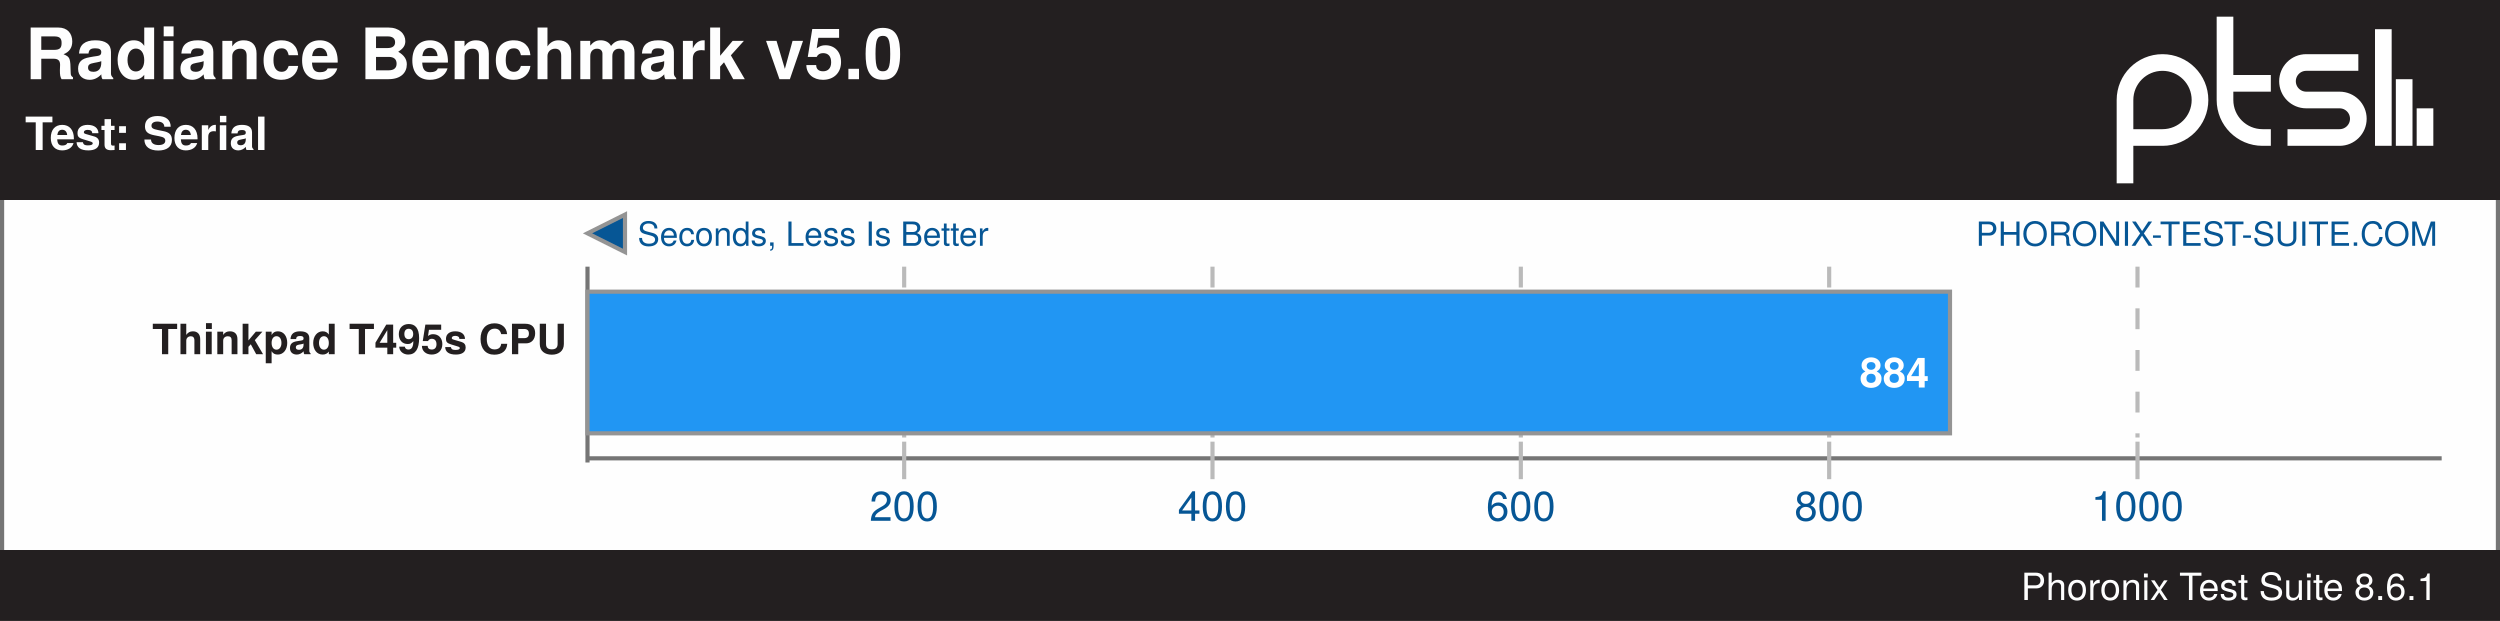
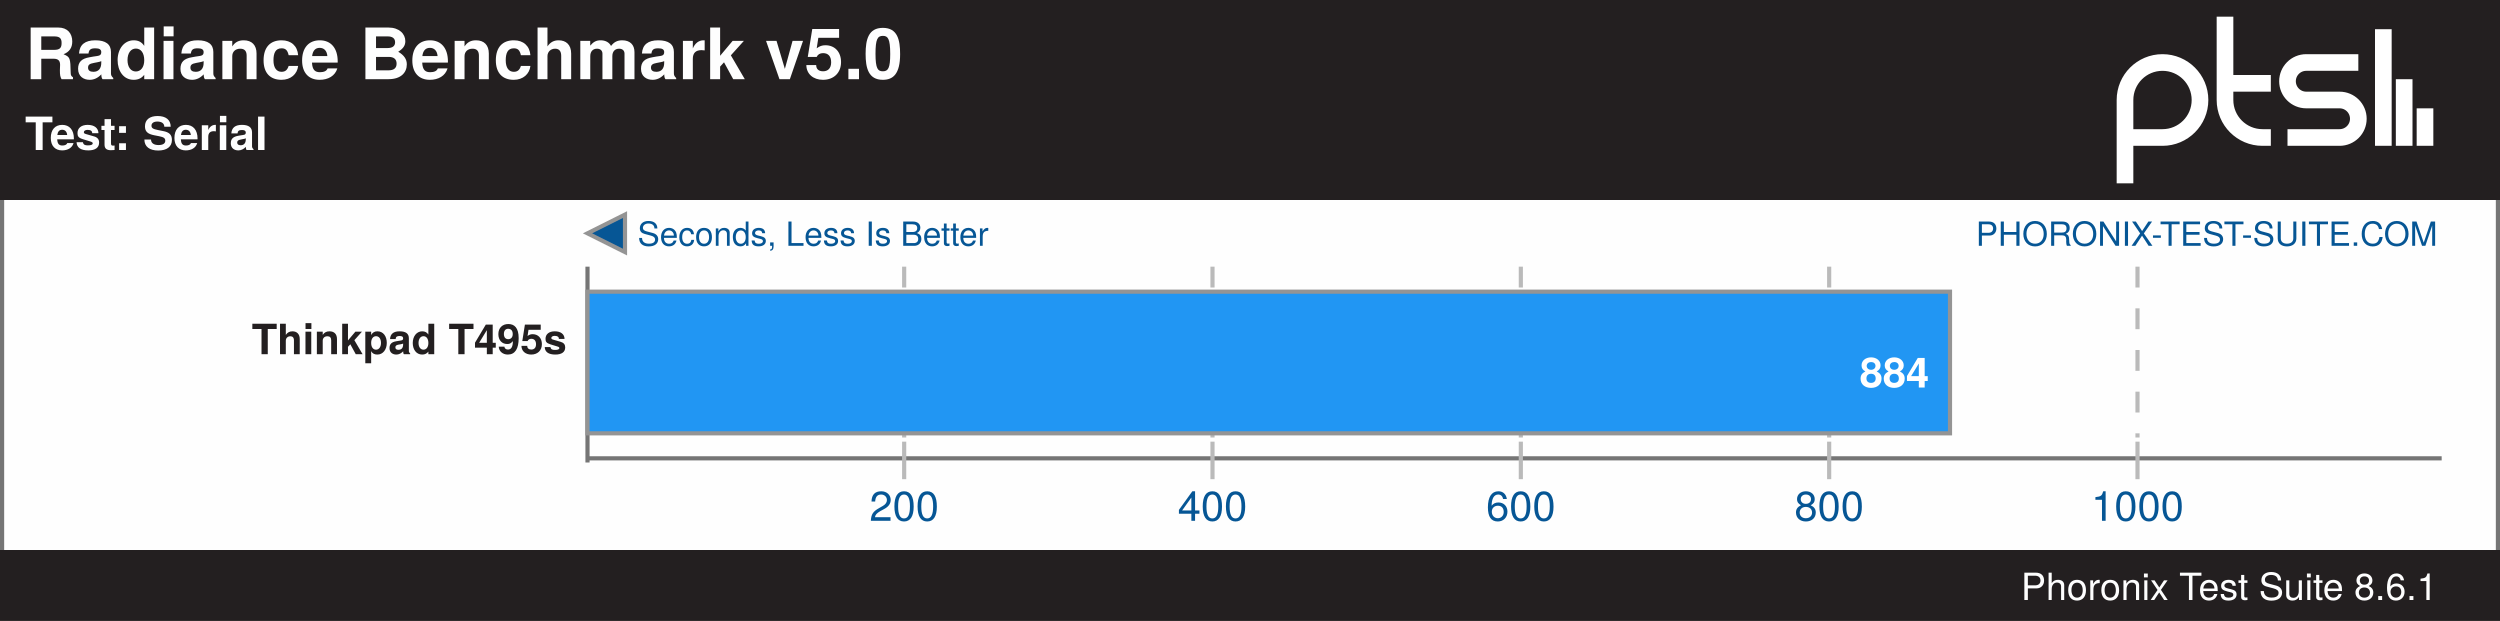
<svg xmlns="http://www.w3.org/2000/svg" xmlns:xlink="http://www.w3.org/1999/xlink" version="1.1" font-family="sans-serif, droid-sans, helvetica, verdana, tahoma" viewbox="0 0 600 149" width="600" height="149" preserveAspectRatio="xMinYMin meet">
  <rect x="0" y="0" width="600" height="149" fill="#FEFEFE" stroke="#757575" stroke-width="2" />
  <g stroke="#757575" stroke-width="1">
    <line x1="141" y1="64" x2="141" y2="111" />
    <line x1="141" y1="110" x2="586" y2="110" />
  </g>
  <a xlink:href="https://www.phoronix-test-suite.com/" xlink:show="new">
    <text x="585" y="59" font-size="8" fill="#065695" text-anchor="end" xlink:show="new">PHORONIX-TEST-SUITE.COM</text>
  </a>
  <polygon points="141,56 150,60.5 150,51.5" fill="#065695" stroke="#949494" stroke-width="1" />
  <text x="153" y="59" font-size="8" fill="#065695" text-anchor="start">Seconds, Less Is Better</text>
  <rect x="0" y="0" width="600" height="48" fill="#231f20" />
  <a xlink:href="https://openbenchmarking.org/test/pts/radiance-1.0.0" xlink:show="new">
    <text x="6" y="19" font-size="17" fill="#FEFEFE" text-anchor="start" xlink:show="new" font-weight="bold">Radiance Benchmark v5.0</text>
  </a>
  <text x="6" y="36" font-size="11" font-weight="bold" fill="#FEFEFE" text-anchor="start">Test: Serial</text>
  <path d="m74 22v9m-5-16v16m-5-28v28m-23-2h12.5c2.485 0 4.5-2.015 4.5-4.5s-2.015-4.5-4.5-4.5h-8c-2.485 0-4.5-2.015-4.5-4.5s2.015-4.5 4.5-4.5h12.5m-21 5h-11m11 13h-2c-4.971 0-9-4.029-9-9v-20m-24 40v-20c0-4.971 4.029-9 9-9 4.971 0 9 4.029 9 9s-4.029 9-9 9h-9" stroke="#ffffff" stroke-width="4" fill="none" transform="translate(508,4)" />
  <g font-size="10" fill="#231f20" font-weight="bold">
-     <text x="136" y="85" text-anchor="end">Thinkpad T495s CPU</text>
+     <text x="136" y="85" text-anchor="end">Thinkpad T495s</text>
  </g>
  <g font-size="10" fill="#065695" text-anchor="middle">
    <text x="217" y="125">200</text>
    <text x="291" y="125">400</text>
    <text x="365" y="125">600</text>
    <text x="439" y="125">800</text>
    <text x="513" y="125">1000</text>
  </g>
  <g stroke="#BABABA" stroke-width="1">
    <line x1="217" y1="64" x2="217" y2="105" stroke-dasharray="5,5" />
    <line x1="217" y1="106" x2="217" y2="115" />
    <line x1="291" y1="64" x2="291" y2="105" stroke-dasharray="5,5" />
    <line x1="291" y1="106" x2="291" y2="115" />
    <line x1="365" y1="64" x2="365" y2="105" stroke-dasharray="5,5" />
    <line x1="365" y1="106" x2="365" y2="115" />
    <line x1="439" y1="64" x2="439" y2="105" stroke-dasharray="5,5" />
    <line x1="439" y1="106" x2="439" y2="115" />
    <line x1="513" y1="64" x2="513" y2="105" stroke-dasharray="5,5" />
    <line x1="513" y1="106" x2="513" y2="115" />
  </g>
  <g stroke="#949494" stroke-width="1">
-     <rect x="141" y="70" height="34" width="327" fill="#2196f3" xlink:title="Thinkpad T495s CPU: 884" />
+     <rect x="141" y="70" height="34" width="327" fill="#2196f3" xlink:title="Thinkpad T495s: 884" />
  </g>
  <g font-size="8" fill="#065695" text-anchor="end" />
  <g font-size="10" fill="#FFFFFF" font-weight="bold" text-anchor="end">
    <text x="463" y="93">884</text>
  </g>
  <rect x="0" y="132" width="600" height="17" fill="#231f20" />
  <a xlink:href="https://www.phoronix-test-suite.com/" xlink:show="new">
    <text x="585" y="144" font-size="9" fill="#FEFEFE" text-anchor="end" xlink:show="new">Phoronix Test Suite 8.6.1</text>
  </a>
</svg>
